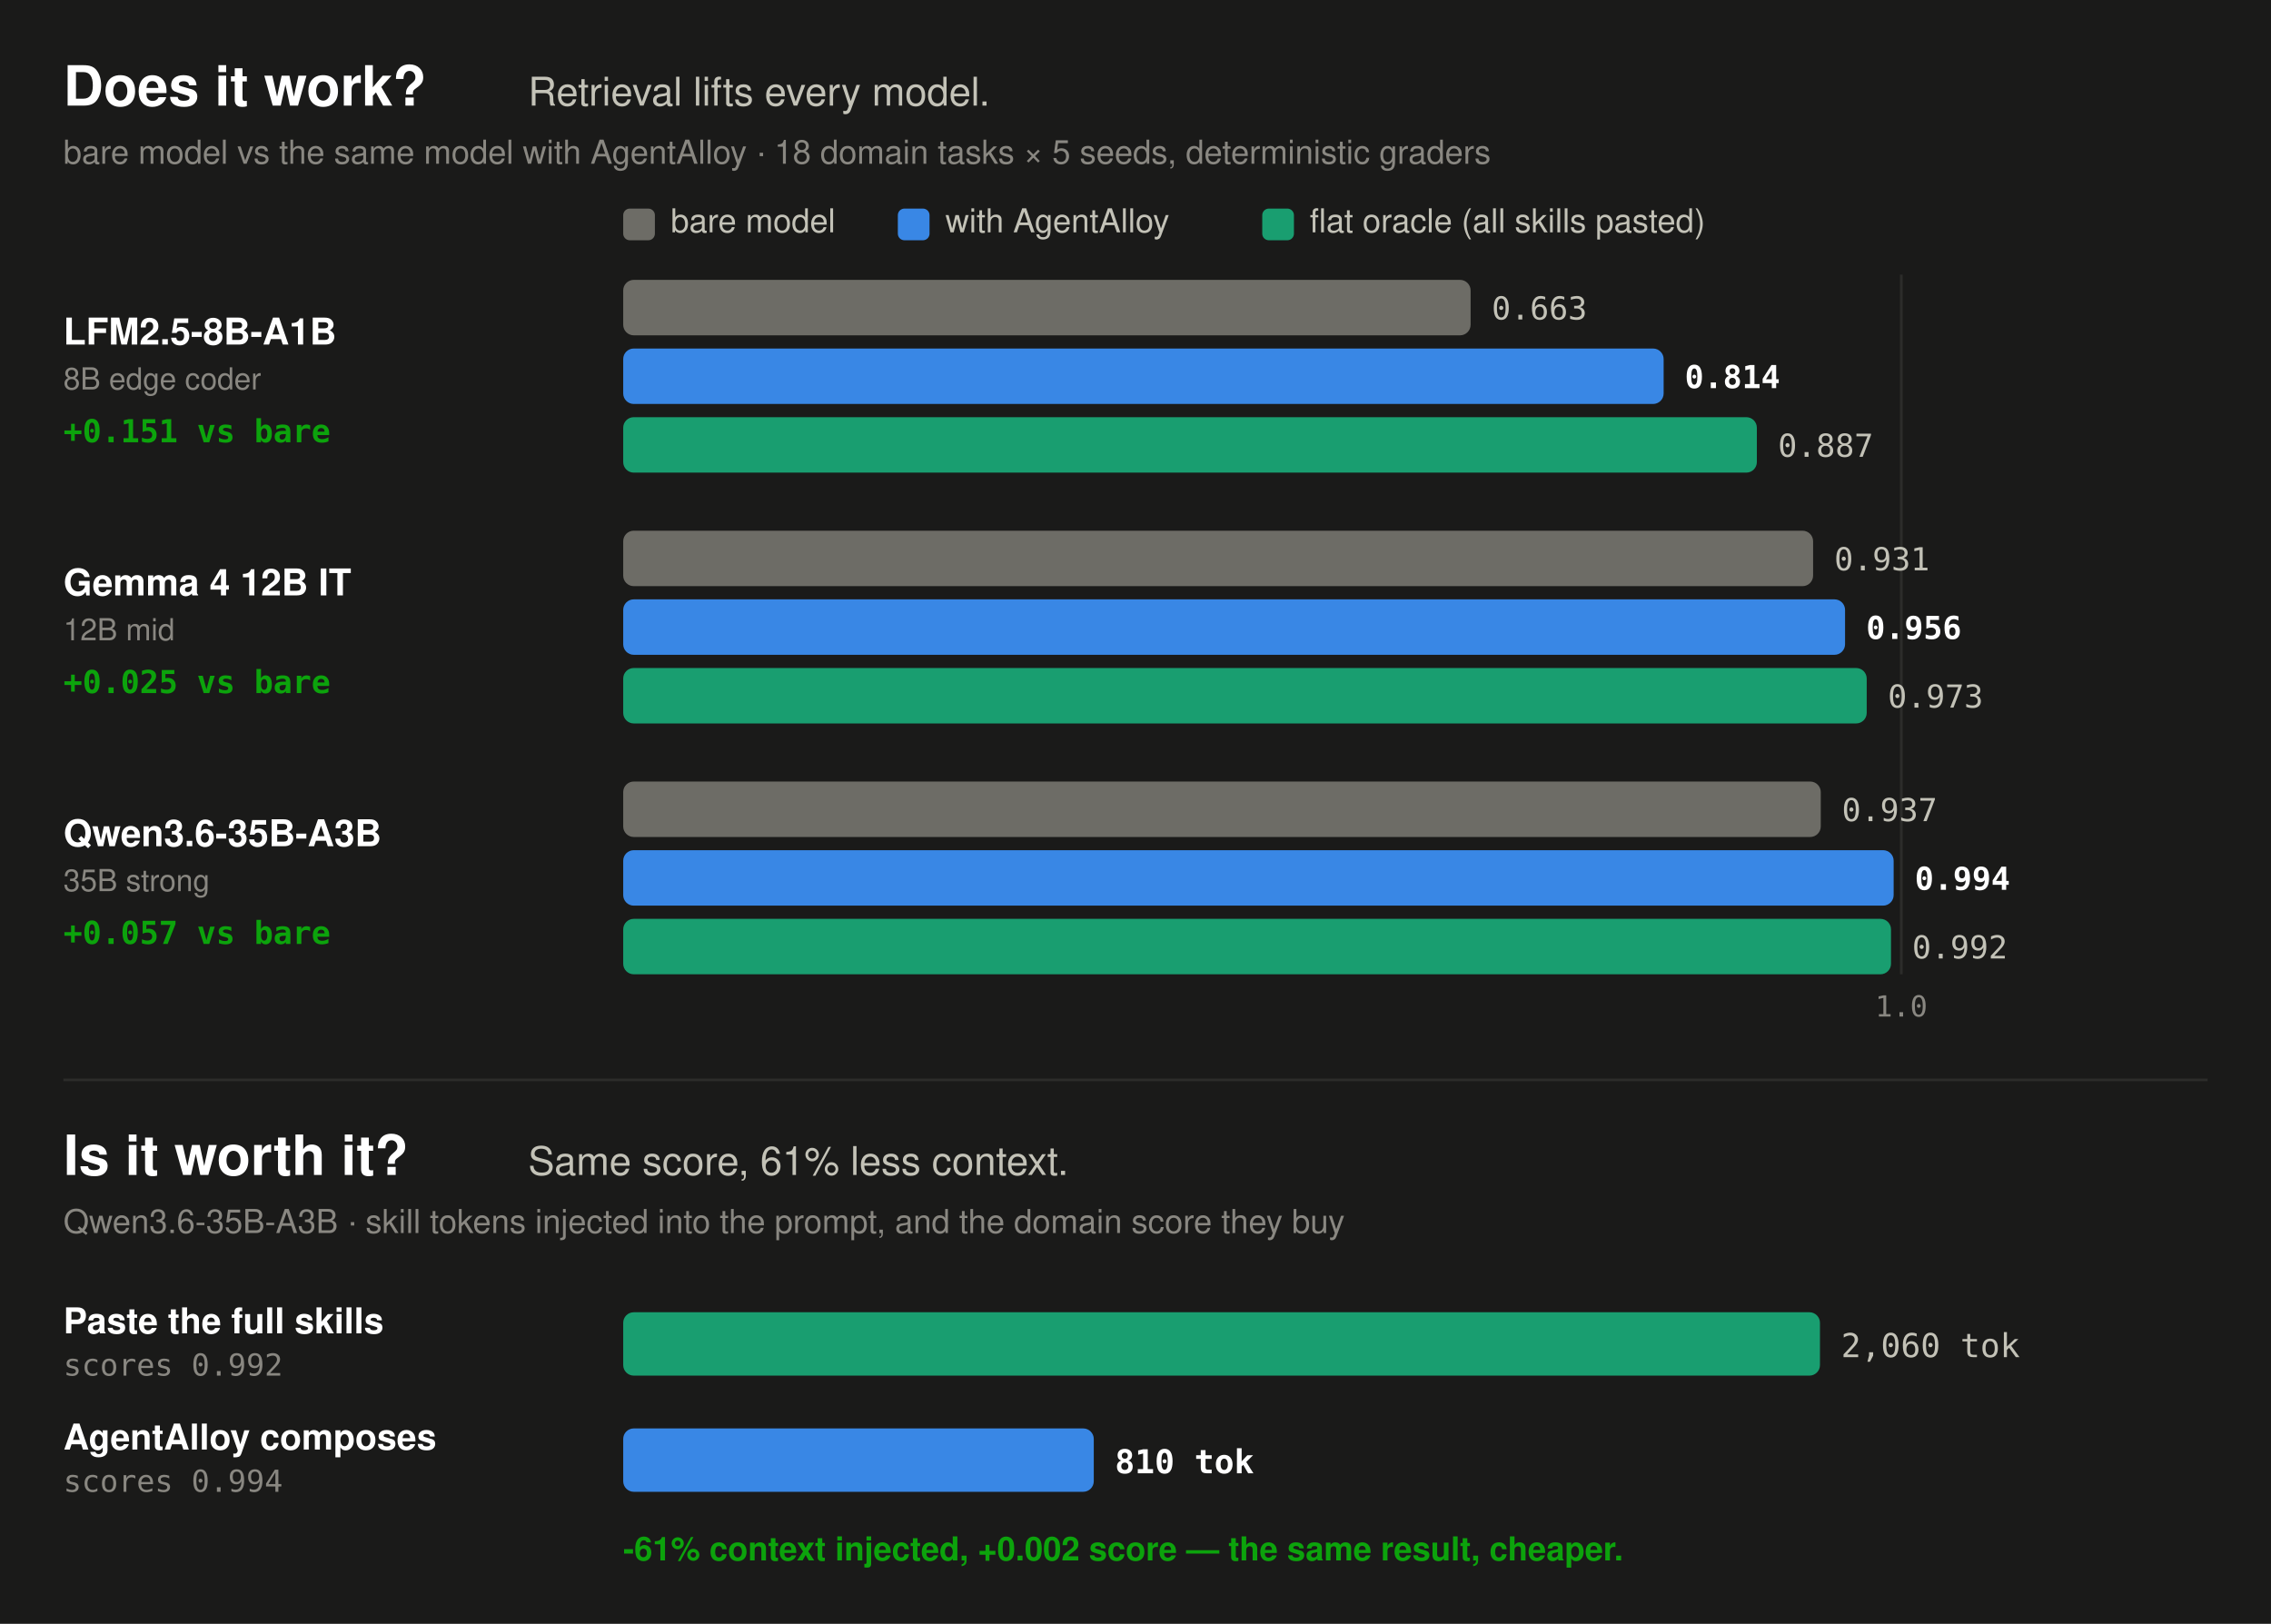
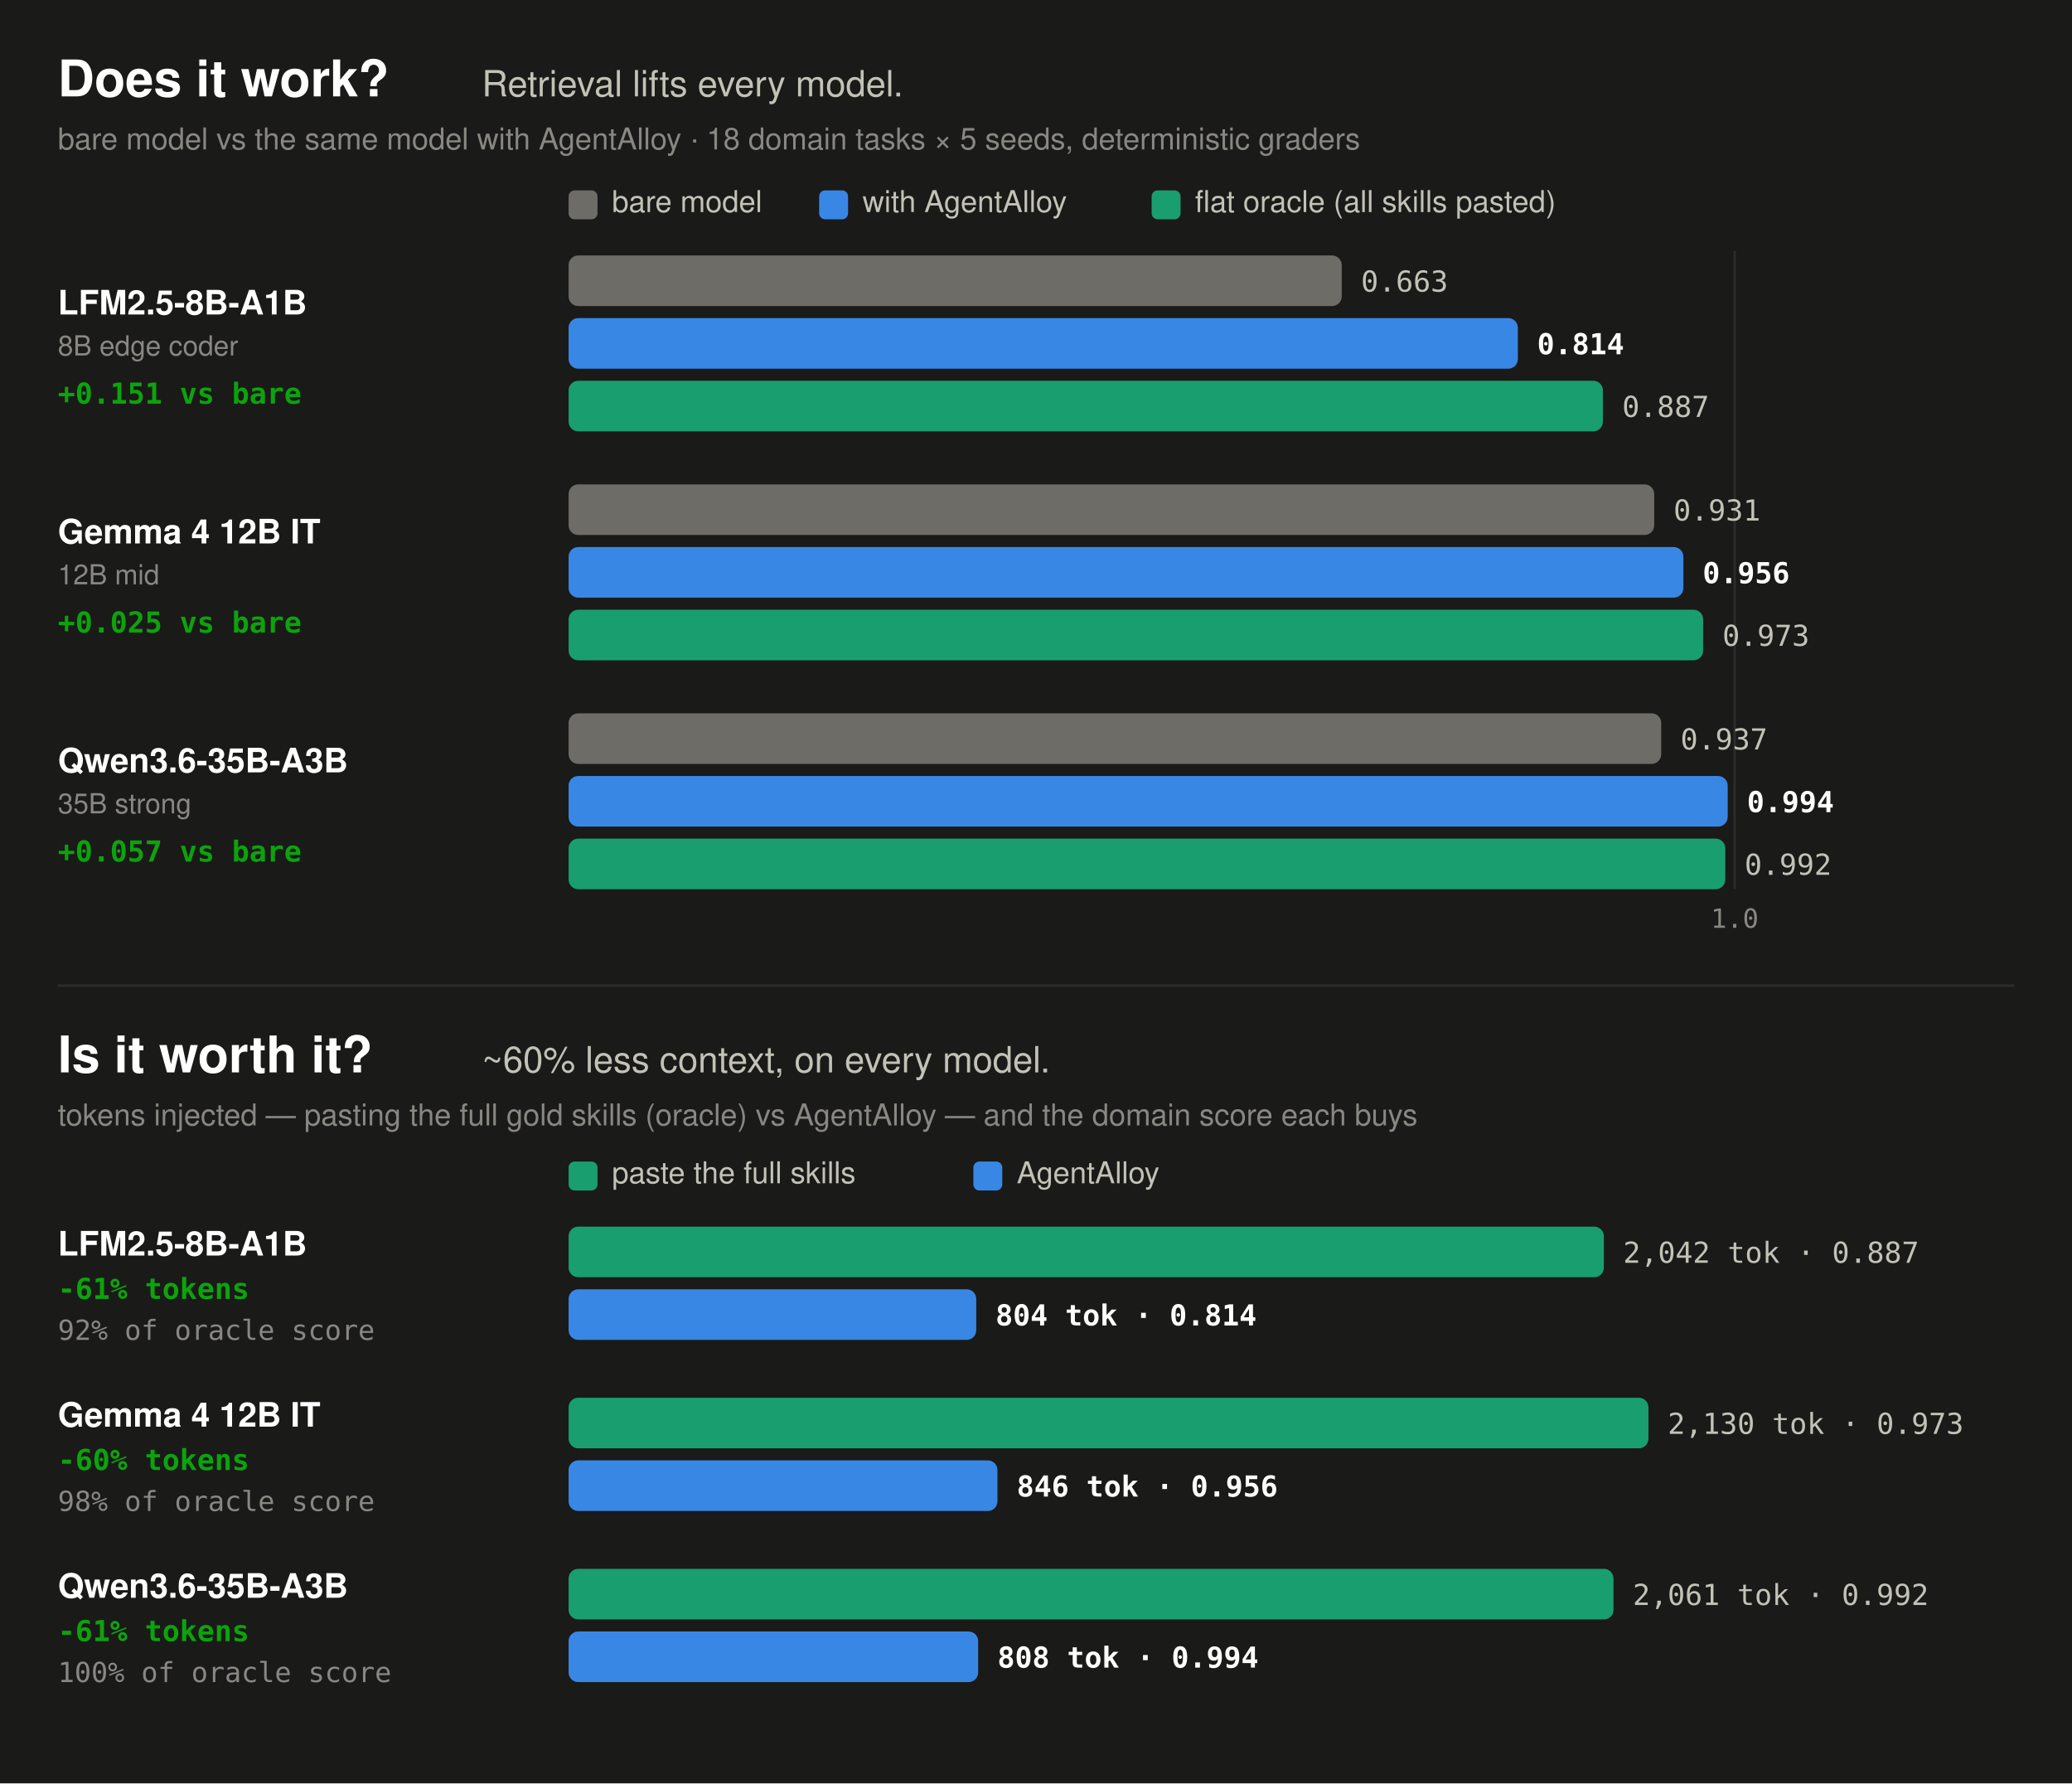
- <svg xmlns="http://www.w3.org/2000/svg" viewBox="0 0 860 615" width="860" height="615" role="img" aria-label="Two panels. Panel one: for an 8B, 12B, and 35B model, three bars each — bare model, with AgentAlloy, and the flat oracle (all gold skills pasted). AgentAlloy lifts every model over bare, most on the 8B (0.663 to 0.814); on the 35B it reaches the oracle (0.994 vs 0.992). Panel two: on the 35B, AgentAlloy scores 0.994 at 810 injected tokens versus the oracle 0.992 at 2,060 tokens for pasting the full skills — the same score at 61% less context.">
-   <rect x="0" y="0" width="860" height="615" fill="#1a1a19" />
+ <svg xmlns="http://www.w3.org/2000/svg" viewBox="0 0 860 740" width="860" height="740" role="img" aria-label="Two panels. Panel one: for an 8B, 12B, and 35B model, three bars each — bare model, with AgentAlloy, and the flat oracle (all gold skills pasted). AgentAlloy lifts every model over bare, most on the 8B (0.663 to 0.814); on the 35B it reaches the oracle (0.994 vs 0.992). Panel two: for all three models, AgentAlloy injects ~60% fewer tokens than pasting the full gold skills (around 800 tokens vs around 2,000). The 8B keeps 92% of the paste-everything score, the 12B 98%, and the 35B 100% — the same ~60% context cut every time, with near-oracle quality.">
+   <rect x="0" y="0" width="860" height="740" fill="#1a1a19" />
  <text x="24.0" y="40.0" font-family="system-ui,-apple-system,'Segoe UI',Helvetica,Arial,sans-serif" font-size="21" fill="#ffffff" text-anchor="start" font-weight="700" opacity="1.0">Does it work?</text>
  <text x="200.0" y="40.0" font-family="system-ui,-apple-system,'Segoe UI',Helvetica,Arial,sans-serif" font-size="15" fill="#c3c2b7" text-anchor="start" font-weight="400" opacity="1.0">Retrieval lifts every model.</text>
  <text x="24.0" y="62.0" font-family="system-ui,-apple-system,'Segoe UI',Helvetica,Arial,sans-serif" font-size="12.5" fill="#898781" text-anchor="start" font-weight="400" opacity="1.0">bare model vs the same model with AgentAlloy · 18 domain tasks × 5 seeds, deterministic graders</text>
  <rect x="236" y="79" width="12" height="12" rx="2.5" fill="#6d6c66" />
  <text x="254.0" y="88.0" font-family="system-ui,-apple-system,'Segoe UI',Helvetica,Arial,sans-serif" font-size="12.5" fill="#c3c2b7" text-anchor="start" font-weight="400" opacity="1.0">bare model</text>
  <rect x="340" y="79" width="12" height="12" rx="2.5" fill="#3987e5" />
  <text x="358.0" y="88.0" font-family="system-ui,-apple-system,'Segoe UI',Helvetica,Arial,sans-serif" font-size="12.5" fill="#c3c2b7" text-anchor="start" font-weight="400" opacity="1.0">with AgentAlloy</text>
  <rect x="478" y="79" width="12" height="12" rx="2.5" fill="#199e70" />
  <text x="496.0" y="88.0" font-family="system-ui,-apple-system,'Segoe UI',Helvetica,Arial,sans-serif" font-size="12.5" fill="#c3c2b7" text-anchor="start" font-weight="400" opacity="1.0">flat oracle (all skills pasted)</text>
  <line x1="720.0" y1="104" x2="720.0" y2="369" stroke="#2c2c2a" stroke-width="1" />
  <text x="720.0" y="385.0" font-family="ui-monospace,'SF Mono',Menlo,Consolas,monospace" font-size="11" fill="#898781" text-anchor="middle" font-weight="400" opacity="1.0">1.0</text>
  <text x="24.0" y="130.5" font-family="system-ui,-apple-system,'Segoe UI',Helvetica,Arial,sans-serif" font-size="14" fill="#ffffff" text-anchor="start" font-weight="650" opacity="1.0">LFM2.5-8B-A1B</text>
  <text x="24.0" y="147.5" font-family="system-ui,-apple-system,'Segoe UI',Helvetica,Arial,sans-serif" font-size="11.5" fill="#898781" text-anchor="start" font-weight="400" opacity="1.0">8B edge coder</text>
  <text x="24.0" y="167.5" font-family="ui-monospace,'SF Mono',Menlo,Consolas,monospace" font-size="12" fill="#0ca30c" text-anchor="start" font-weight="650" opacity="1.0">+0.151 vs bare</text>
  <rect x="236.0" y="106.0" width="320.9" height="21" rx="4" fill="#6d6c66" />
  <text x="564.9" y="121.0" font-family="ui-monospace,'SF Mono',Menlo,Consolas,monospace" font-size="12" fill="#c3c2b7" text-anchor="start" font-weight="400" opacity="1.0">0.663</text>
  <rect x="236.0" y="132.0" width="394.0" height="21" rx="4" fill="#3987e5" />
  <text x="638.0" y="147.0" font-family="ui-monospace,'SF Mono',Menlo,Consolas,monospace" font-size="12" fill="#ffffff" text-anchor="start" font-weight="650" opacity="1.0">0.814</text>
  <rect x="236.0" y="158.0" width="429.3" height="21" rx="4" fill="#199e70" />
  <text x="673.3" y="173.0" font-family="ui-monospace,'SF Mono',Menlo,Consolas,monospace" font-size="12" fill="#c3c2b7" text-anchor="start" font-weight="500" opacity="1.0">0.887</text>
  <text x="24.0" y="225.5" font-family="system-ui,-apple-system,'Segoe UI',Helvetica,Arial,sans-serif" font-size="14" fill="#ffffff" text-anchor="start" font-weight="650" opacity="1.0">Gemma 4 12B IT</text>
  <text x="24.0" y="242.5" font-family="system-ui,-apple-system,'Segoe UI',Helvetica,Arial,sans-serif" font-size="11.5" fill="#898781" text-anchor="start" font-weight="400" opacity="1.0">12B mid</text>
  <text x="24.0" y="262.5" font-family="ui-monospace,'SF Mono',Menlo,Consolas,monospace" font-size="12" fill="#0ca30c" text-anchor="start" font-weight="650" opacity="1.0">+0.025 vs bare</text>
  <rect x="236.0" y="201.0" width="450.6" height="21" rx="4" fill="#6d6c66" />
  <text x="694.6" y="216.0" font-family="ui-monospace,'SF Mono',Menlo,Consolas,monospace" font-size="12" fill="#c3c2b7" text-anchor="start" font-weight="400" opacity="1.0">0.931</text>
  <rect x="236.0" y="227.0" width="462.7" height="21" rx="4" fill="#3987e5" />
  <text x="706.7" y="242.0" font-family="ui-monospace,'SF Mono',Menlo,Consolas,monospace" font-size="12" fill="#ffffff" text-anchor="start" font-weight="650" opacity="1.0">0.956</text>
  <rect x="236.0" y="253.0" width="470.9" height="21" rx="4" fill="#199e70" />
  <text x="714.9" y="268.0" font-family="ui-monospace,'SF Mono',Menlo,Consolas,monospace" font-size="12" fill="#c3c2b7" text-anchor="start" font-weight="500" opacity="1.0">0.973</text>
  <text x="24.0" y="320.5" font-family="system-ui,-apple-system,'Segoe UI',Helvetica,Arial,sans-serif" font-size="14" fill="#ffffff" text-anchor="start" font-weight="650" opacity="1.0">Qwen3.6-35B-A3B</text>
  <text x="24.0" y="337.5" font-family="system-ui,-apple-system,'Segoe UI',Helvetica,Arial,sans-serif" font-size="11.5" fill="#898781" text-anchor="start" font-weight="400" opacity="1.0">35B strong</text>
  <text x="24.0" y="357.5" font-family="ui-monospace,'SF Mono',Menlo,Consolas,monospace" font-size="12" fill="#0ca30c" text-anchor="start" font-weight="650" opacity="1.0">+0.057 vs bare</text>
  <rect x="236.0" y="296.0" width="453.5" height="21" rx="4" fill="#6d6c66" />
  <text x="697.5" y="311.0" font-family="ui-monospace,'SF Mono',Menlo,Consolas,monospace" font-size="12" fill="#c3c2b7" text-anchor="start" font-weight="400" opacity="1.0">0.937</text>
  <rect x="236.0" y="322.0" width="481.1" height="21" rx="4" fill="#3987e5" />
  <text x="725.1" y="337.0" font-family="ui-monospace,'SF Mono',Menlo,Consolas,monospace" font-size="12" fill="#ffffff" text-anchor="start" font-weight="650" opacity="1.0">0.994</text>
  <rect x="236.0" y="348.0" width="480.1" height="21" rx="4" fill="#199e70" />
  <text x="724.1" y="363.0" font-family="ui-monospace,'SF Mono',Menlo,Consolas,monospace" font-size="12" fill="#c3c2b7" text-anchor="start" font-weight="500" opacity="1.0">0.992</text>
  <line x1="24" y1="409" x2="836" y2="409" stroke="#2c2c2a" stroke-width="1" />
  <text x="24.0" y="445.0" font-family="system-ui,-apple-system,'Segoe UI',Helvetica,Arial,sans-serif" font-size="21" fill="#ffffff" text-anchor="start" font-weight="700" opacity="1.0">Is it worth it?</text>
-   <text x="200.0" y="445.0" font-family="system-ui,-apple-system,'Segoe UI',Helvetica,Arial,sans-serif" font-size="15" fill="#c3c2b7" text-anchor="start" font-weight="400" opacity="1.0">Same score, 61% less context.</text>
-   <text x="24.0" y="467.0" font-family="system-ui,-apple-system,'Segoe UI',Helvetica,Arial,sans-serif" font-size="12.5" fill="#898781" text-anchor="start" font-weight="400" opacity="1.0">Qwen3.6-35B-A3B · skill tokens injected into the prompt, and the domain score they buy</text>
-   <text x="24.0" y="505.0" font-family="system-ui,-apple-system,'Segoe UI',Helvetica,Arial,sans-serif" font-size="13.5" fill="#ffffff" text-anchor="start" font-weight="550" opacity="1.0">Paste the full skills</text>
-   <text x="24.0" y="521.0" font-family="ui-monospace,'SF Mono',Menlo,Consolas,monospace" font-size="11.5" fill="#898781" text-anchor="start" font-weight="400" opacity="1.0">scores 0.992</text>
-   <rect x="236.0" y="497.0" width="453.2" height="24" rx="4" fill="#199e70" />
-   <text x="697.2" y="514.0" font-family="ui-monospace,'SF Mono',Menlo,Consolas,monospace" font-size="12.5" fill="#c3c2b7" text-anchor="start" font-weight="400" opacity="1.0">2,060 tok</text>
-   <text x="24.0" y="549.0" font-family="system-ui,-apple-system,'Segoe UI',Helvetica,Arial,sans-serif" font-size="13.5" fill="#ffffff" text-anchor="start" font-weight="650" opacity="1.0">AgentAlloy composes</text>
-   <text x="24.0" y="565.0" font-family="ui-monospace,'SF Mono',Menlo,Consolas,monospace" font-size="11.5" fill="#898781" text-anchor="start" font-weight="400" opacity="1.0">scores 0.994</text>
-   <rect x="236.0" y="541.0" width="178.2" height="24" rx="4" fill="#3987e5" />
-   <text x="422.2" y="558.0" font-family="ui-monospace,'SF Mono',Menlo,Consolas,monospace" font-size="12.5" fill="#ffffff" text-anchor="start" font-weight="650" opacity="1.0">810 tok</text>
-   <text x="236.0" y="591.0" font-family="system-ui,-apple-system,'Segoe UI',Helvetica,Arial,sans-serif" font-size="12.5" fill="#0ca30c" text-anchor="start" font-weight="650" opacity="1.0">-61% context injected, +0.002 score — the same result, cheaper.</text>
+   <text x="200.0" y="445.0" font-family="system-ui,-apple-system,'Segoe UI',Helvetica,Arial,sans-serif" font-size="15" fill="#c3c2b7" text-anchor="start" font-weight="400" opacity="1.0">~60% less context, on every model.</text>
+   <text x="24.0" y="467.0" font-family="system-ui,-apple-system,'Segoe UI',Helvetica,Arial,sans-serif" font-size="12.5" fill="#898781" text-anchor="start" font-weight="400" opacity="1.0">tokens injected — pasting the full gold skills (oracle) vs AgentAlloy — and the domain score each buys</text>
+   <rect x="236" y="482" width="12" height="12" rx="2.5" fill="#199e70" />
+   <text x="254.0" y="491.0" font-family="system-ui,-apple-system,'Segoe UI',Helvetica,Arial,sans-serif" font-size="12.5" fill="#c3c2b7" text-anchor="start" font-weight="400" opacity="1.0">paste the full skills</text>
+   <rect x="404" y="482" width="12" height="12" rx="2.5" fill="#3987e5" />
+   <text x="422.0" y="491.0" font-family="system-ui,-apple-system,'Segoe UI',Helvetica,Arial,sans-serif" font-size="12.5" fill="#c3c2b7" text-anchor="start" font-weight="400" opacity="1.0">AgentAlloy</text>
+   <text x="24.0" y="521.0" font-family="system-ui,-apple-system,'Segoe UI',Helvetica,Arial,sans-serif" font-size="14" fill="#ffffff" text-anchor="start" font-weight="650" opacity="1.0">LFM2.5-8B-A1B</text>
+   <text x="24.0" y="539.0" font-family="ui-monospace,'SF Mono',Menlo,Consolas,monospace" font-size="12" fill="#0ca30c" text-anchor="start" font-weight="650" opacity="1.0">-61% tokens</text>
+   <text x="24.0" y="556.0" font-family="ui-monospace,'SF Mono',Menlo,Consolas,monospace" font-size="11.5" fill="#898781" text-anchor="start" font-weight="400" opacity="1.0">92% of oracle score</text>
+   <rect x="236.0" y="509.0" width="429.7" height="21" rx="4" fill="#199e70" />
+   <text x="673.7" y="524.0" font-family="ui-monospace,'SF Mono',Menlo,Consolas,monospace" font-size="12" fill="#c3c2b7" text-anchor="start" font-weight="400" opacity="1.0">2,042 tok · 0.887</text>
+   <rect x="236.0" y="535.0" width="169.2" height="21" rx="4" fill="#3987e5" />
+   <text x="413.2" y="550.0" font-family="ui-monospace,'SF Mono',Menlo,Consolas,monospace" font-size="12" fill="#ffffff" text-anchor="start" font-weight="650" opacity="1.0">804 tok · 0.814</text>
+   <text x="24.0" y="592.0" font-family="system-ui,-apple-system,'Segoe UI',Helvetica,Arial,sans-serif" font-size="14" fill="#ffffff" text-anchor="start" font-weight="650" opacity="1.0">Gemma 4 12B IT</text>
+   <text x="24.0" y="610.0" font-family="ui-monospace,'SF Mono',Menlo,Consolas,monospace" font-size="12" fill="#0ca30c" text-anchor="start" font-weight="650" opacity="1.0">-60% tokens</text>
+   <text x="24.0" y="627.0" font-family="ui-monospace,'SF Mono',Menlo,Consolas,monospace" font-size="11.5" fill="#898781" text-anchor="start" font-weight="400" opacity="1.0">98% of oracle score</text>
+   <rect x="236.0" y="580.0" width="448.2" height="21" rx="4" fill="#199e70" />
+   <text x="692.2" y="595.0" font-family="ui-monospace,'SF Mono',Menlo,Consolas,monospace" font-size="12" fill="#c3c2b7" text-anchor="start" font-weight="400" opacity="1.0">2,130 tok · 0.973</text>
+   <rect x="236.0" y="606.0" width="178.0" height="21" rx="4" fill="#3987e5" />
+   <text x="422.0" y="621.0" font-family="ui-monospace,'SF Mono',Menlo,Consolas,monospace" font-size="12" fill="#ffffff" text-anchor="start" font-weight="650" opacity="1.0">846 tok · 0.956</text>
+   <text x="24.0" y="663.0" font-family="system-ui,-apple-system,'Segoe UI',Helvetica,Arial,sans-serif" font-size="14" fill="#ffffff" text-anchor="start" font-weight="650" opacity="1.0">Qwen3.6-35B-A3B</text>
+   <text x="24.0" y="681.0" font-family="ui-monospace,'SF Mono',Menlo,Consolas,monospace" font-size="12" fill="#0ca30c" text-anchor="start" font-weight="650" opacity="1.0">-61% tokens</text>
+   <text x="24.0" y="698.0" font-family="ui-monospace,'SF Mono',Menlo,Consolas,monospace" font-size="11.5" fill="#898781" text-anchor="start" font-weight="400" opacity="1.0">100% of oracle score</text>
+   <rect x="236.0" y="651.0" width="433.7" height="21" rx="4" fill="#199e70" />
+   <text x="677.7" y="666.0" font-family="ui-monospace,'SF Mono',Menlo,Consolas,monospace" font-size="12" fill="#c3c2b7" text-anchor="start" font-weight="400" opacity="1.0">2,061 tok · 0.992</text>
+   <rect x="236.0" y="677.0" width="170.0" height="21" rx="4" fill="#3987e5" />
+   <text x="414.0" y="692.0" font-family="ui-monospace,'SF Mono',Menlo,Consolas,monospace" font-size="12" fill="#ffffff" text-anchor="start" font-weight="650" opacity="1.0">808 tok · 0.994</text>
</svg>
